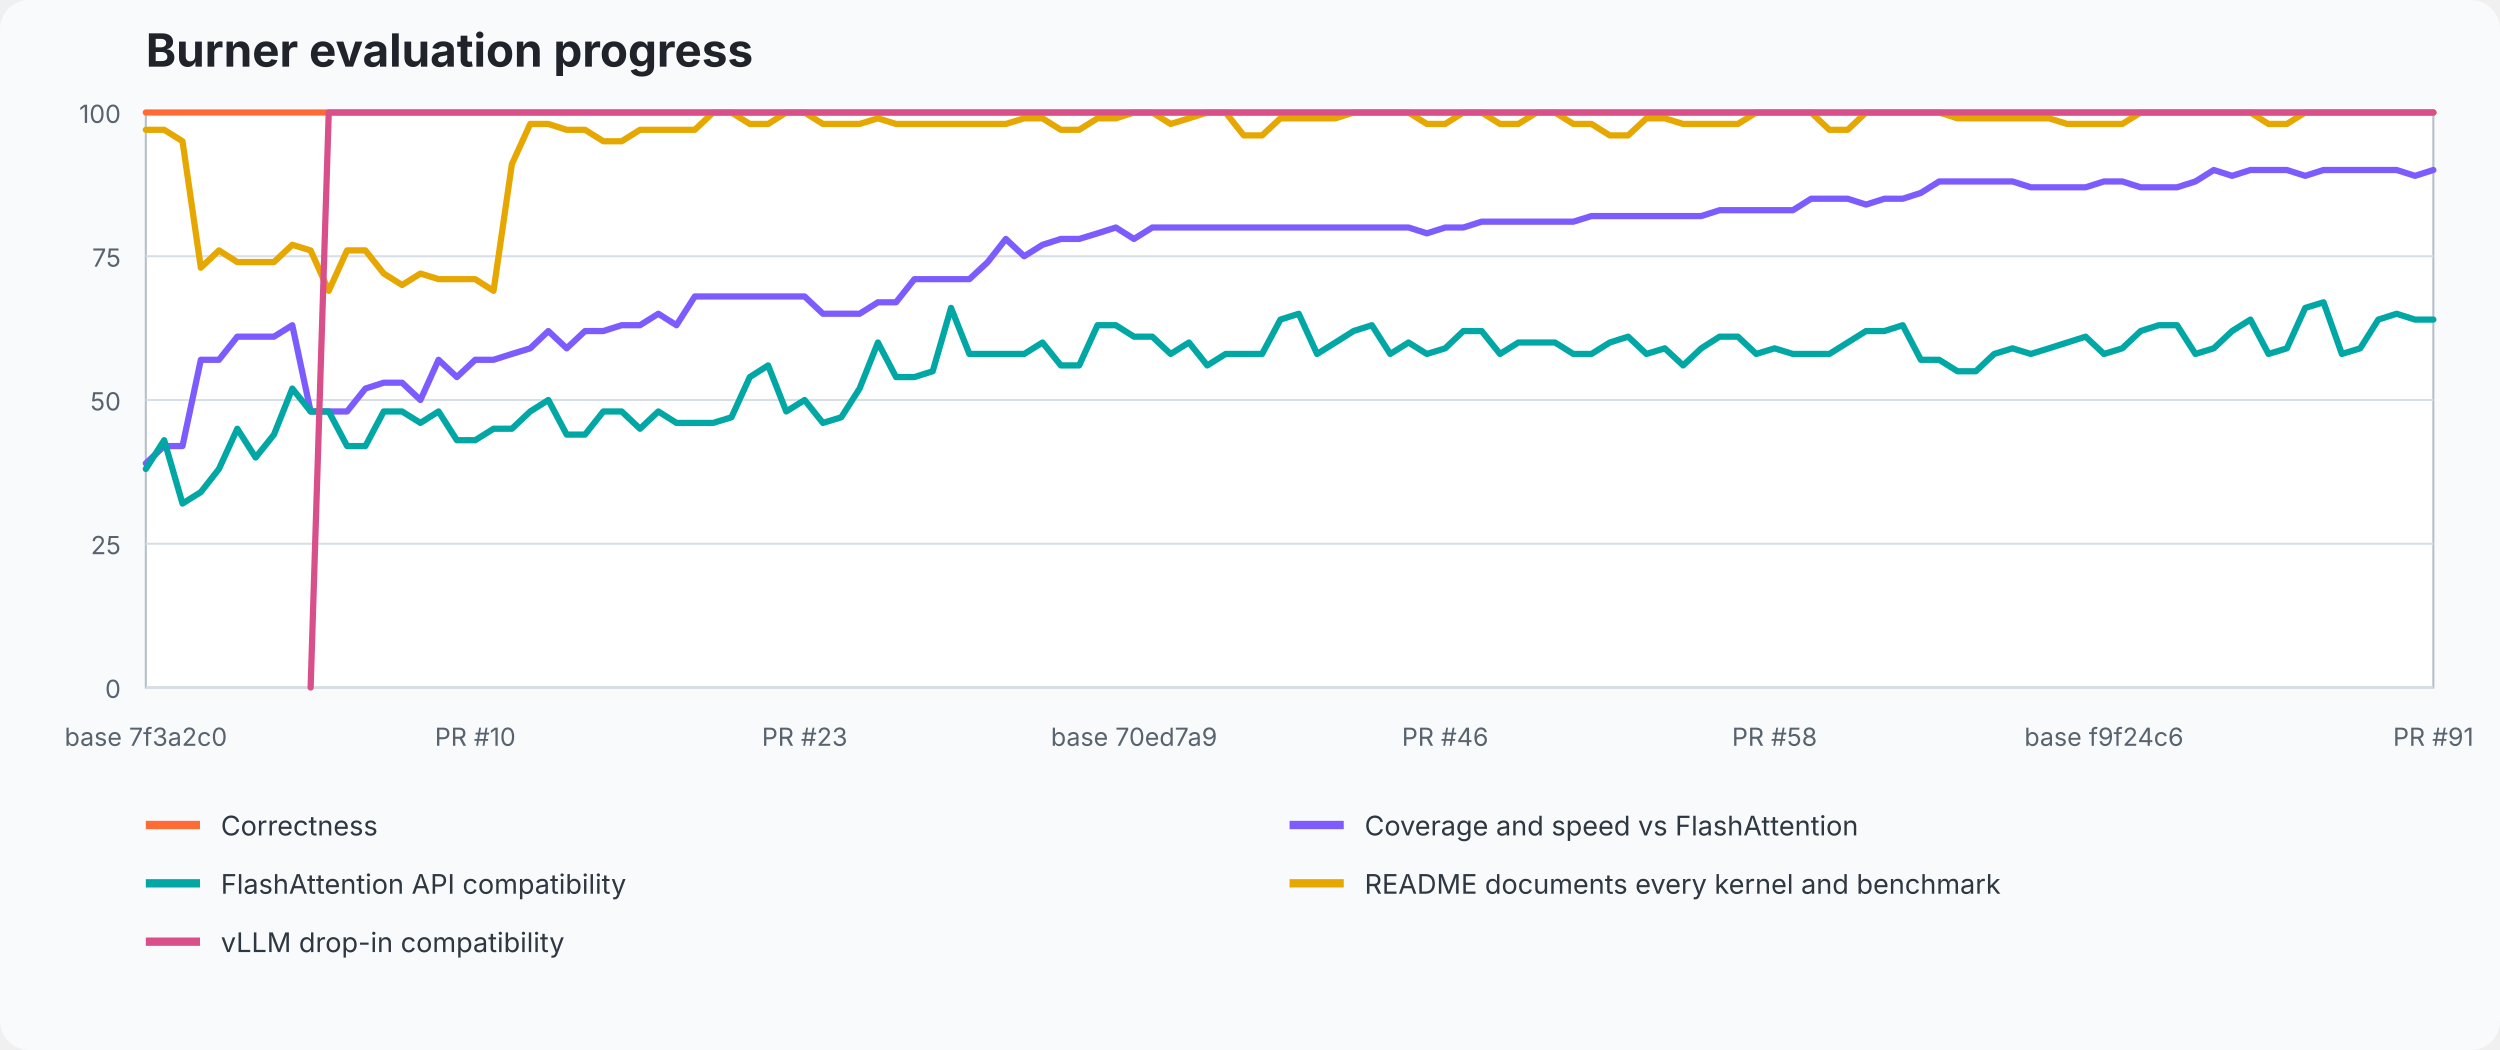
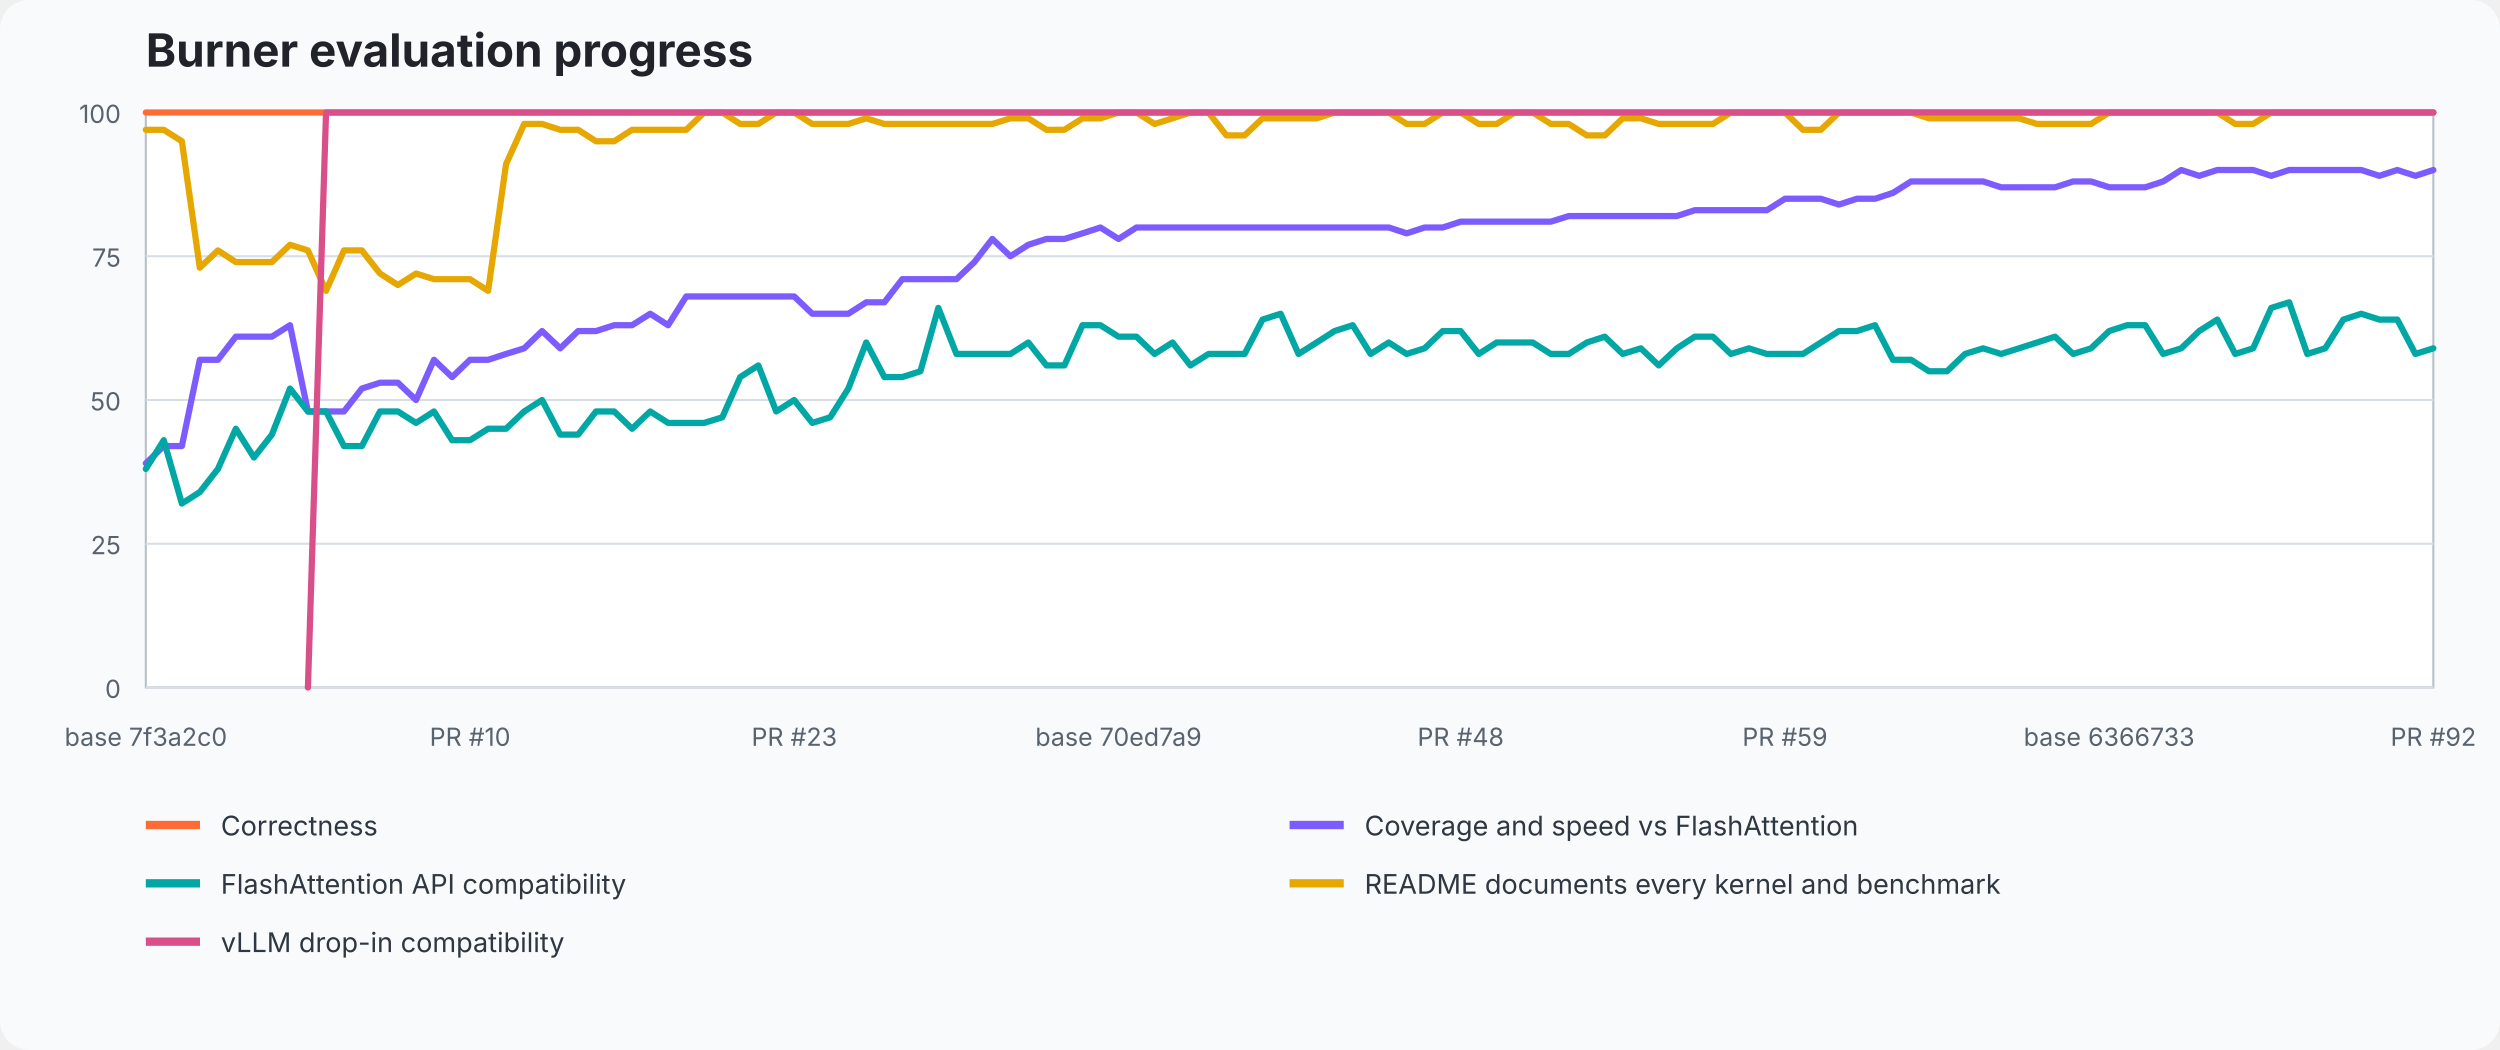
<svg xmlns="http://www.w3.org/2000/svg" width="1200" height="504" viewBox="0 0 1200 504" role="img" aria-labelledby="title desc">
  <style>text{font-family:ui-sans-serif,system-ui,-apple-system,BlinkMacSystemFont,"Segoe UI",sans-serif}.title{font-size:22px;font-weight:700;fill:#20242a}.axis{font-size:12px;fill:#59636e}.legend{font-size:13px;fill:#2f3740}.grid{stroke:#d8dee5;stroke-width:1}.plot{fill:#fff;stroke:#b7c0ca}</style>
  <rect width="100%" height="100%" fill="#f8fafc" rx="14" />
  <text x="70" y="32" class="title">Burner evaluation progress</text>
  <rect x="70" y="54" width="1098" height="276" class="plot" />
  <line x1="70" y1="330" x2="1168" y2="330" class="grid" />
  <text x="58" y="335" text-anchor="end" class="axis">0</text>
  <line x1="70" y1="261" x2="1168" y2="261" class="grid" />
  <text x="58" y="266" text-anchor="end" class="axis">25</text>
  <line x1="70" y1="192" x2="1168" y2="192" class="grid" />
  <text x="58" y="197" text-anchor="end" class="axis">50</text>
  <line x1="70" y1="123" x2="1168" y2="123" class="grid" />
  <text x="58" y="128" text-anchor="end" class="axis">75</text>
  <line x1="70" y1="54" x2="1168" y2="54" class="grid" />
  <text x="58" y="59" text-anchor="end" class="axis">100</text>
-   <polyline points="70.0,54.0 78.8,54.0 87.6,54.0 96.4,54.0 105.1,54.0 113.9,54.0 122.7,54.0 131.5,54.0 140.3,54.0 149.1,54.0 157.8,54.0 166.6,54.0 175.4,54.0 184.2,54.0 193.0,54.0 201.8,54.0 210.5,54.0 219.3,54.0 228.1,54.0 236.9,54.0 245.7,54.0 254.5,54.0 263.2,54.0 272.0,54.0 280.8,54.0 289.6,54.0 298.4,54.0 307.2,54.0 316.0,54.0 324.7,54.0 333.5,54.0 342.3,54.0 351.1,54.0 359.9,54.0 368.7,54.0 377.4,54.0 386.2,54.0 395.0,54.0 403.8,54.0 412.6,54.0 421.4,54.0 430.1,54.0 438.9,54.0 447.7,54.0 456.5,54.0 465.3,54.0 474.1,54.0 482.8,54.0 491.6,54.0 500.4,54.0 509.2,54.0 518.0,54.0 526.8,54.0 535.6,54.0 544.3,54.0 553.1,54.0 561.9,54.0 570.7,54.0 579.5,54.0 588.3,54.0 597.0,54.0 605.8,54.0 614.6,54.0 623.4,54.0 632.2,54.0 641.0,54.0 649.7,54.0 658.5,54.0 667.3,54.0 676.1,54.0 684.9,54.0 693.7,54.0 702.4,54.0 711.2,54.0 720.0,54.0 728.8,54.0 737.6,54.0 746.4,54.0 755.2,54.0 763.9,54.0 772.7,54.0 781.5,54.0 790.3,54.0 799.1,54.0 807.9,54.0 816.6,54.0 825.4,54.0 834.2,54.0 843.0,54.0 851.8,54.0 860.6,54.0 869.3,54.0 878.1,54.0 886.9,54.0 895.7,54.0 904.5,54.0 913.3,54.0 922.0,54.0 930.8,54.0 939.6,54.0 948.4,54.0 957.2,54.0 966.0,54.0 974.8,54.0 983.5,54.0 992.3,54.0 1001.1,54.0 1009.9,54.0 1018.7,54.0 1027.5,54.0 1036.2,54.0 1045.0,54.0 1053.8,54.0 1062.6,54.0 1071.4,54.0 1080.2,54.0 1088.9,54.0 1097.7,54.0 1106.5,54.0 1115.3,54.0 1124.1,54.0 1132.9,54.0 1141.6,54.0 1150.4,54.0 1159.2,54.0 1168.0,54.0" fill="none" stroke="#ff6b35" stroke-width="3" stroke-linejoin="round" stroke-linecap="round" />
-   <polyline points="70.0,222.4 78.8,214.1 87.6,214.1 96.4,172.7 105.1,172.7 113.9,161.6 122.7,161.6 131.5,161.6 140.3,156.1 149.1,197.5 157.8,197.5 166.6,197.5 175.4,186.5 184.2,183.7 193.0,183.7 201.8,192.0 210.5,172.7 219.3,181.0 228.1,172.7 236.9,172.7 245.7,169.9 254.5,167.2 263.2,158.9 272.0,167.2 280.8,158.9 289.6,158.9 298.4,156.1 307.2,156.1 316.0,150.6 324.7,156.1 333.5,142.3 342.3,142.3 351.1,142.3 359.9,142.3 368.7,142.3 377.4,142.3 386.2,142.3 395.0,150.6 403.8,150.6 412.6,150.6 421.4,145.1 430.1,145.1 438.9,134.0 447.7,134.0 456.5,134.0 465.3,134.0 474.1,125.8 482.8,114.7 491.6,123.0 500.4,117.5 509.2,114.7 518.0,114.7 526.8,112.0 535.6,109.2 544.3,114.7 553.1,109.2 561.9,109.2 570.7,109.2 579.5,109.2 588.3,109.2 597.0,109.2 605.8,109.2 614.6,109.2 623.4,109.2 632.2,109.2 641.0,109.2 649.7,109.2 658.5,109.2 667.3,109.2 676.1,109.2 684.9,112.0 693.7,109.2 702.4,109.2 711.2,106.4 720.0,106.4 728.8,106.4 737.6,106.4 746.4,106.4 755.2,106.4 763.9,103.7 772.7,103.7 781.5,103.7 790.3,103.7 799.1,103.7 807.9,103.7 816.6,103.7 825.4,100.9 834.2,100.9 843.0,100.9 851.8,100.9 860.6,100.9 869.3,95.4 878.1,95.4 886.9,95.4 895.7,98.2 904.5,95.4 913.3,95.4 922.0,92.6 930.8,87.1 939.6,87.1 948.4,87.1 957.2,87.1 966.0,87.1 974.8,89.9 983.5,89.9 992.3,89.9 1001.1,89.9 1009.9,87.1 1018.7,87.1 1027.5,89.9 1036.2,89.9 1045.0,89.9 1053.8,87.1 1062.6,81.6 1071.4,84.4 1080.2,81.6 1088.9,81.6 1097.7,81.6 1106.5,84.4 1115.3,81.6 1124.1,81.6 1132.9,81.6 1141.6,81.6 1150.4,81.6 1159.2,84.4 1168.0,81.6" fill="none" stroke="#7c5cff" stroke-width="3" stroke-linejoin="round" stroke-linecap="round" />
-   <polyline points="70.0,225.1 78.8,211.3 87.6,241.7 96.4,236.2 105.1,225.1 113.9,205.8 122.7,219.6 131.5,208.6 140.3,186.5 149.1,197.5 157.8,197.5 166.6,214.1 175.4,214.1 184.2,197.5 193.0,197.5 201.8,203.0 210.5,197.5 219.3,211.3 228.1,211.3 236.9,205.8 245.7,205.8 254.5,197.5 263.2,192.0 272.0,208.6 280.8,208.6 289.6,197.5 298.4,197.5 307.2,205.8 316.0,197.5 324.7,203.0 333.5,203.0 342.3,203.0 351.1,200.3 359.9,181.0 368.7,175.4 377.4,197.5 386.2,192.0 395.0,203.0 403.8,200.3 412.6,186.5 421.4,164.4 430.1,181.0 438.9,181.0 447.7,178.2 456.5,147.8 465.3,169.9 474.1,169.9 482.8,169.9 491.6,169.9 500.4,164.4 509.2,175.4 518.0,175.4 526.8,156.1 535.6,156.1 544.3,161.6 553.1,161.6 561.9,169.9 570.7,164.4 579.5,175.4 588.3,169.9 597.0,169.9 605.8,169.9 614.6,153.4 623.4,150.6 632.2,169.9 641.0,164.4 649.7,158.9 658.5,156.1 667.3,169.9 676.1,164.4 684.9,169.9 693.7,167.2 702.4,158.9 711.2,158.9 720.0,169.9 728.8,164.4 737.6,164.4 746.4,164.4 755.2,169.9 763.9,169.9 772.7,164.4 781.5,161.6 790.3,169.9 799.1,167.2 807.9,175.4 816.6,167.2 825.4,161.6 834.2,161.6 843.0,169.9 851.8,167.2 860.6,169.9 869.3,169.9 878.1,169.9 886.9,164.4 895.7,158.9 904.5,158.9 913.3,156.1 922.0,172.7 930.8,172.7 939.6,178.2 948.4,178.2 957.2,169.9 966.0,167.2 974.8,169.9 983.5,167.2 992.3,164.4 1001.1,161.6 1009.9,169.9 1018.7,167.2 1027.5,158.9 1036.2,156.1 1045.0,156.1 1053.8,169.9 1062.6,167.2 1071.4,158.9 1080.2,153.4 1088.9,169.9 1097.7,167.2 1106.5,147.8 1115.3,145.1 1124.1,169.9 1132.9,167.2 1141.6,153.4 1150.4,150.6 1159.2,153.4 1168.0,153.4" fill="none" stroke="#00a7a5" stroke-width="3" stroke-linejoin="round" stroke-linecap="round" />
-   <polyline points="70.0,62.3 78.8,62.3 87.6,67.8 96.4,128.5 105.1,120.2 113.9,125.8 122.7,125.8 131.5,125.8 140.3,117.5 149.1,120.2 157.8,139.6 166.6,120.2 175.4,120.2 184.2,131.3 193.0,136.8 201.8,131.3 210.5,134.0 219.3,134.0 228.1,134.0 236.9,139.6 245.7,78.8 254.5,59.5 263.2,59.5 272.0,62.3 280.8,62.3 289.6,67.8 298.4,67.8 307.2,62.3 316.0,62.3 324.7,62.3 333.5,62.3 342.3,54.0 351.1,54.0 359.9,59.5 368.7,59.5 377.4,54.0 386.2,54.0 395.0,59.5 403.8,59.5 412.6,59.5 421.4,56.8 430.1,59.5 438.9,59.5 447.7,59.5 456.5,59.5 465.3,59.5 474.1,59.5 482.8,59.5 491.6,56.8 500.4,56.8 509.2,62.3 518.0,62.3 526.8,56.8 535.6,56.8 544.3,54.0 553.1,54.0 561.9,59.5 570.7,56.8 579.5,54.0 588.3,54.0 597.0,65.0 605.8,65.0 614.6,56.8 623.4,56.8 632.2,56.8 641.0,56.8 649.7,54.0 658.5,54.0 667.3,54.0 676.1,54.0 684.9,59.5 693.7,59.5 702.4,54.0 711.2,54.0 720.0,59.5 728.8,59.5 737.6,54.0 746.4,54.0 755.2,59.5 763.9,59.5 772.7,65.0 781.5,65.0 790.3,56.8 799.1,56.8 807.9,59.5 816.6,59.5 825.4,59.5 834.2,59.5 843.0,54.0 851.8,54.0 860.6,54.0 869.3,54.0 878.1,62.3 886.9,62.3 895.7,54.0 904.5,54.0 913.3,54.0 922.0,54.0 930.8,54.0 939.6,56.8 948.4,56.8 957.2,56.8 966.0,56.8 974.8,56.8 983.5,56.8 992.3,59.5 1001.1,59.5 1009.9,59.5 1018.7,59.5 1027.5,54.0 1036.2,54.0 1045.0,54.0 1053.8,54.0 1062.6,54.0 1071.4,54.0 1080.2,54.0 1088.9,59.5 1097.7,59.5 1106.5,54.0 1115.3,54.0 1124.1,54.0 1132.9,54.0 1141.6,54.0 1150.4,54.0 1159.2,54.0 1168.0,54.0" fill="none" stroke="#e6a700" stroke-width="3" stroke-linejoin="round" stroke-linecap="round" />
-   <polyline points="149.1,330.0 157.8,54.0 166.6,54.0 175.4,54.0 184.2,54.0 193.0,54.0 201.8,54.0 210.5,54.0 219.3,54.0 228.1,54.0 236.9,54.0 245.7,54.0 254.5,54.0 263.2,54.0 272.0,54.0 280.8,54.0 289.6,54.0 298.4,54.0 307.2,54.0 316.0,54.0 324.7,54.0 333.5,54.0 342.3,54.0 351.1,54.0 359.9,54.0 368.7,54.0 377.4,54.0 386.2,54.0 395.0,54.0 403.8,54.0 412.6,54.0 421.4,54.0 430.1,54.0 438.9,54.0 447.7,54.0 456.5,54.0 465.3,54.0 474.1,54.0 482.8,54.0 491.6,54.0 500.4,54.0 509.2,54.0 518.0,54.0 526.8,54.0 535.6,54.0 544.3,54.0 553.1,54.0 561.9,54.0 570.7,54.0 579.5,54.0 588.3,54.0 597.0,54.0 605.8,54.0 614.6,54.0 623.4,54.0 632.2,54.0 641.0,54.0 649.7,54.0 658.5,54.0 667.3,54.0 676.1,54.0 684.9,54.0 693.7,54.0 702.4,54.0 711.2,54.0 720.0,54.0 728.8,54.0 737.6,54.0 746.4,54.0 755.2,54.0 763.9,54.0 772.7,54.0 781.5,54.0 790.3,54.0 799.1,54.0 807.9,54.0 816.6,54.0 825.4,54.0 834.2,54.0 843.0,54.0 851.8,54.0 860.6,54.0 869.3,54.0 878.1,54.0 886.9,54.0 895.7,54.0 904.5,54.0 913.3,54.0 922.0,54.0 930.8,54.0 939.6,54.0 948.4,54.0 957.2,54.0 966.0,54.0 974.8,54.0 983.5,54.0 992.3,54.0 1001.1,54.0 1009.9,54.0 1018.7,54.0 1027.5,54.0 1036.2,54.0 1045.0,54.0 1053.8,54.0 1062.6,54.0 1071.4,54.0 1080.2,54.0 1088.9,54.0 1097.7,54.0 1106.5,54.0 1115.3,54.0 1124.1,54.0 1132.9,54.0 1141.6,54.0 1150.4,54.0 1159.2,54.0 1168.0,54.0" fill="none" stroke="#d94f8a" stroke-width="3" stroke-linejoin="round" stroke-linecap="round" />
+   <polyline points="70.0,54.0 78.6,54.0 87.3,54.0 95.9,54.0 104.6,54.0 113.2,54.0 121.9,54.0 130.5,54.0 139.2,54.0 147.8,54.0 156.5,54.0 165.1,54.0 173.7,54.0 182.4,54.0 191.0,54.0 199.7,54.0 208.3,54.0 217.0,54.0 225.6,54.0 234.3,54.0 242.9,54.0 251.6,54.0 260.2,54.0 268.9,54.0 277.5,54.0 286.1,54.0 294.8,54.0 303.4,54.0 312.1,54.0 320.7,54.0 329.4,54.0 338.0,54.0 346.7,54.0 355.3,54.0 364.0,54.0 372.6,54.0 381.2,54.0 389.9,54.0 398.5,54.0 407.2,54.0 415.8,54.0 424.5,54.0 433.1,54.0 441.8,54.0 450.4,54.0 459.1,54.0 467.7,54.0 476.3,54.0 485.0,54.0 493.6,54.0 502.3,54.0 510.9,54.0 519.6,54.0 528.2,54.0 536.9,54.0 545.5,54.0 554.2,54.0 562.8,54.0 571.4,54.0 580.1,54.0 588.7,54.0 597.4,54.0 606.0,54.0 614.7,54.0 623.3,54.0 632.0,54.0 640.6,54.0 649.3,54.0 657.9,54.0 666.6,54.0 675.2,54.0 683.8,54.0 692.5,54.0 701.1,54.0 709.8,54.0 718.4,54.0 727.1,54.0 735.7,54.0 744.4,54.0 753.0,54.0 761.7,54.0 770.3,54.0 778.9,54.0 787.6,54.0 796.2,54.0 804.9,54.0 813.5,54.0 822.2,54.0 830.8,54.0 839.5,54.0 848.1,54.0 856.8,54.0 865.4,54.0 874.0,54.0 882.7,54.0 891.3,54.0 900.0,54.0 908.6,54.0 917.3,54.0 925.9,54.0 934.6,54.0 943.2,54.0 951.9,54.0 960.5,54.0 969.1,54.0 977.8,54.0 986.4,54.0 995.1,54.0 1003.7,54.0 1012.4,54.0 1021.0,54.0 1029.7,54.0 1038.3,54.0 1047.0,54.0 1055.6,54.0 1064.3,54.0 1072.9,54.0 1081.5,54.0 1090.2,54.0 1098.8,54.0 1107.5,54.0 1116.1,54.0 1124.8,54.0 1133.4,54.0 1142.1,54.0 1150.7,54.0 1159.4,54.0 1168.0,54.0" fill="none" stroke="#ff6b35" stroke-width="3" stroke-linejoin="round" stroke-linecap="round" />
+   <polyline points="70.0,222.4 78.6,214.1 87.3,214.1 95.9,172.7 104.6,172.7 113.2,161.6 121.9,161.6 130.5,161.6 139.2,156.1 147.8,197.5 156.5,197.5 165.1,197.5 173.7,186.5 182.4,183.7 191.0,183.7 199.7,192.0 208.3,172.7 217.0,181.0 225.6,172.7 234.3,172.7 242.9,169.9 251.6,167.2 260.2,158.9 268.9,167.2 277.5,158.9 286.1,158.9 294.8,156.1 303.4,156.1 312.1,150.6 320.7,156.1 329.4,142.3 338.0,142.3 346.7,142.3 355.3,142.3 364.0,142.3 372.6,142.3 381.2,142.3 389.9,150.6 398.5,150.6 407.2,150.6 415.8,145.1 424.5,145.1 433.1,134.0 441.8,134.0 450.4,134.0 459.1,134.0 467.7,125.8 476.3,114.7 485.0,123.0 493.6,117.5 502.3,114.7 510.9,114.7 519.6,112.0 528.2,109.2 536.9,114.7 545.5,109.2 554.2,109.2 562.8,109.2 571.4,109.2 580.1,109.2 588.7,109.2 597.4,109.2 606.0,109.2 614.7,109.2 623.3,109.2 632.0,109.2 640.6,109.2 649.3,109.2 657.9,109.2 666.6,109.2 675.2,112.0 683.8,109.2 692.5,109.2 701.1,106.4 709.8,106.4 718.4,106.4 727.1,106.4 735.7,106.4 744.4,106.4 753.0,103.7 761.7,103.7 770.3,103.7 778.9,103.7 787.6,103.7 796.2,103.7 804.9,103.7 813.5,100.9 822.2,100.9 830.8,100.9 839.5,100.9 848.1,100.9 856.8,95.4 865.4,95.4 874.0,95.4 882.7,98.2 891.3,95.4 900.0,95.4 908.6,92.6 917.3,87.1 925.9,87.1 934.6,87.1 943.2,87.1 951.9,87.1 960.5,89.9 969.1,89.9 977.8,89.9 986.4,89.9 995.1,87.1 1003.7,87.1 1012.4,89.9 1021.0,89.9 1029.7,89.9 1038.3,87.1 1047.0,81.6 1055.6,84.4 1064.3,81.6 1072.9,81.6 1081.5,81.6 1090.2,84.4 1098.8,81.6 1107.5,81.6 1116.1,81.6 1124.8,81.6 1133.4,81.6 1142.1,84.4 1150.7,81.6 1159.4,84.4 1168.0,81.6" fill="none" stroke="#7c5cff" stroke-width="3" stroke-linejoin="round" stroke-linecap="round" />
+   <polyline points="70.0,225.1 78.6,211.3 87.3,241.7 95.9,236.2 104.6,225.1 113.2,205.8 121.9,219.6 130.5,208.6 139.2,186.5 147.8,197.5 156.5,197.5 165.1,214.1 173.7,214.1 182.4,197.5 191.0,197.5 199.7,203.0 208.3,197.5 217.0,211.3 225.6,211.3 234.3,205.8 242.9,205.8 251.6,197.5 260.2,192.0 268.9,208.6 277.5,208.6 286.1,197.5 294.8,197.5 303.4,205.8 312.1,197.5 320.7,203.0 329.4,203.0 338.0,203.0 346.7,200.3 355.3,181.0 364.0,175.4 372.6,197.5 381.2,192.0 389.9,203.0 398.5,200.3 407.2,186.5 415.8,164.4 424.5,181.0 433.1,181.0 441.8,178.2 450.4,147.8 459.1,169.9 467.7,169.9 476.3,169.9 485.0,169.9 493.6,164.4 502.3,175.4 510.9,175.4 519.6,156.1 528.2,156.1 536.9,161.6 545.5,161.6 554.2,169.9 562.8,164.4 571.4,175.4 580.1,169.9 588.7,169.9 597.4,169.9 606.0,153.4 614.7,150.6 623.3,169.9 632.0,164.4 640.6,158.9 649.3,156.1 657.9,169.9 666.6,164.4 675.2,169.9 683.8,167.2 692.5,158.9 701.1,158.9 709.8,169.9 718.4,164.4 727.1,164.4 735.7,164.4 744.4,169.9 753.0,169.9 761.7,164.4 770.3,161.6 778.9,169.9 787.6,167.2 796.2,175.4 804.9,167.2 813.5,161.6 822.2,161.6 830.8,169.9 839.5,167.2 848.1,169.9 856.8,169.9 865.4,169.9 874.0,164.4 882.7,158.9 891.3,158.9 900.0,156.1 908.6,172.7 917.3,172.7 925.9,178.2 934.6,178.2 943.2,169.9 951.9,167.2 960.5,169.9 969.1,167.2 977.8,164.4 986.4,161.6 995.1,169.9 1003.7,167.2 1012.4,158.9 1021.0,156.1 1029.7,156.1 1038.3,169.9 1047.0,167.2 1055.6,158.9 1064.3,153.4 1072.9,169.9 1081.5,167.2 1090.2,147.8 1098.8,145.1 1107.5,169.9 1116.1,167.2 1124.8,153.4 1133.4,150.6 1142.1,153.4 1150.7,153.4 1159.4,169.9 1168.0,167.2" fill="none" stroke="#00a7a5" stroke-width="3" stroke-linejoin="round" stroke-linecap="round" />
+   <polyline points="70.0,62.3 78.6,62.3 87.3,67.8 95.9,128.5 104.6,120.2 113.2,125.8 121.9,125.8 130.5,125.8 139.2,117.5 147.8,120.2 156.5,139.6 165.1,120.2 173.7,120.2 182.4,131.3 191.0,136.8 199.7,131.3 208.3,134.0 217.0,134.0 225.6,134.0 234.3,139.6 242.9,78.8 251.6,59.5 260.2,59.5 268.9,62.3 277.5,62.3 286.1,67.8 294.8,67.8 303.4,62.3 312.1,62.3 320.7,62.3 329.4,62.3 338.0,54.0 346.7,54.0 355.3,59.5 364.0,59.5 372.6,54.0 381.2,54.0 389.9,59.5 398.5,59.5 407.2,59.5 415.8,56.8 424.5,59.5 433.1,59.5 441.8,59.5 450.4,59.5 459.1,59.5 467.7,59.5 476.3,59.5 485.0,56.8 493.6,56.8 502.3,62.3 510.9,62.3 519.6,56.8 528.2,56.8 536.9,54.0 545.5,54.0 554.2,59.5 562.8,56.8 571.4,54.0 580.1,54.0 588.7,65.0 597.4,65.0 606.0,56.8 614.7,56.8 623.3,56.8 632.0,56.8 640.6,54.0 649.3,54.0 657.9,54.0 666.6,54.0 675.2,59.5 683.8,59.5 692.5,54.0 701.1,54.0 709.8,59.5 718.4,59.5 727.1,54.0 735.7,54.0 744.4,59.5 753.0,59.5 761.7,65.0 770.3,65.0 778.9,56.8 787.6,56.8 796.2,59.5 804.9,59.5 813.5,59.5 822.2,59.5 830.8,54.0 839.5,54.0 848.1,54.0 856.8,54.0 865.4,62.3 874.0,62.3 882.7,54.0 891.3,54.0 900.0,54.0 908.6,54.0 917.3,54.0 925.9,56.8 934.6,56.8 943.2,56.8 951.9,56.8 960.5,56.8 969.1,56.8 977.8,59.5 986.4,59.5 995.1,59.5 1003.7,59.5 1012.4,54.0 1021.0,54.0 1029.7,54.0 1038.3,54.0 1047.0,54.0 1055.6,54.0 1064.3,54.0 1072.9,59.5 1081.5,59.5 1090.2,54.0 1098.8,54.0 1107.5,54.0 1116.1,54.0 1124.8,54.0 1133.4,54.0 1142.1,54.0 1150.7,54.0 1159.4,54.0 1168.0,54.0" fill="none" stroke="#e6a700" stroke-width="3" stroke-linejoin="round" stroke-linecap="round" />
+   <polyline points="147.8,330.0 156.5,54.0 165.1,54.0 173.7,54.0 182.4,54.0 191.0,54.0 199.7,54.0 208.3,54.0 217.0,54.0 225.6,54.0 234.3,54.0 242.9,54.0 251.6,54.0 260.2,54.0 268.9,54.0 277.5,54.0 286.1,54.0 294.8,54.0 303.4,54.0 312.1,54.0 320.7,54.0 329.4,54.0 338.0,54.0 346.7,54.0 355.3,54.0 364.0,54.0 372.6,54.0 381.2,54.0 389.9,54.0 398.5,54.0 407.2,54.0 415.8,54.0 424.5,54.0 433.1,54.0 441.8,54.0 450.4,54.0 459.1,54.0 467.7,54.0 476.3,54.0 485.0,54.0 493.6,54.0 502.3,54.0 510.9,54.0 519.6,54.0 528.2,54.0 536.9,54.0 545.5,54.0 554.2,54.0 562.8,54.0 571.4,54.0 580.1,54.0 588.7,54.0 597.4,54.0 606.0,54.0 614.7,54.0 623.3,54.0 632.0,54.0 640.6,54.0 649.3,54.0 657.9,54.0 666.6,54.0 675.2,54.0 683.8,54.0 692.5,54.0 701.1,54.0 709.8,54.0 718.4,54.0 727.1,54.0 735.7,54.0 744.4,54.0 753.0,54.0 761.7,54.0 770.3,54.0 778.9,54.0 787.6,54.0 796.2,54.0 804.9,54.0 813.5,54.0 822.2,54.0 830.8,54.0 839.5,54.0 848.1,54.0 856.8,54.0 865.4,54.0 874.0,54.0 882.7,54.0 891.3,54.0 900.0,54.0 908.6,54.0 917.3,54.0 925.9,54.0 934.6,54.0 943.2,54.0 951.9,54.0 960.5,54.0 969.1,54.0 977.8,54.0 986.4,54.0 995.1,54.0 1003.7,54.0 1012.4,54.0 1021.0,54.0 1029.7,54.0 1038.3,54.0 1047.0,54.0 1055.6,54.0 1064.3,54.0 1072.9,54.0 1081.5,54.0 1090.2,54.0 1098.8,54.0 1107.5,54.0 1116.1,54.0 1124.8,54.0 1133.4,54.0 1142.1,54.0 1150.7,54.0 1159.4,54.0 1168.0,54.0" fill="none" stroke="#d94f8a" stroke-width="3" stroke-linejoin="round" stroke-linecap="round" />
  <text x="70" y="358" text-anchor="middle" class="axis">base 7f3a2c0</text>
-   <text x="228.112" y="358" text-anchor="middle" class="axis">PR #10</text>
-   <text x="386.224" y="358" text-anchor="middle" class="axis">PR #23</text>
-   <text x="544.336" y="358" text-anchor="middle" class="axis">base 70ed7a9</text>
-   <text x="693.664" y="358" text-anchor="middle" class="axis">PR #46</text>
-   <text x="851.776" y="358" text-anchor="middle" class="axis">PR #58</text>
-   <text x="1009.888" y="358" text-anchor="middle" class="axis">base f9f24c6</text>
-   <text x="1168" y="358" text-anchor="middle" class="axis">PR #91</text>
+   <text x="225.622" y="358" text-anchor="middle" class="axis">PR #10</text>
+   <text x="381.244" y="358" text-anchor="middle" class="axis">PR #23</text>
+   <text x="536.866" y="358" text-anchor="middle" class="axis">base 70ed7a9</text>
+   <text x="701.134" y="358" text-anchor="middle" class="axis">PR #48</text>
+   <text x="856.756" y="358" text-anchor="middle" class="axis">PR #59</text>
+   <text x="1012.378" y="358" text-anchor="middle" class="axis">base 6366733</text>
+   <text x="1168" y="358" text-anchor="middle" class="axis">PR #92</text>
  <line x1="70" y1="396" x2="96" y2="396" stroke="#ff6b35" stroke-width="4" />
  <text x="106" y="401" class="legend">Correctness</text>
  <line x1="619" y1="396" x2="645" y2="396" stroke="#7c5cff" stroke-width="4" />
  <text x="655" y="401" class="legend">Coverage and speed vs FlashAttention</text>
  <line x1="70" y1="424" x2="96" y2="424" stroke="#00a7a5" stroke-width="4" />
  <text x="106" y="429" class="legend">FlashAttention API compatibility</text>
  <line x1="619" y1="424" x2="645" y2="424" stroke="#e6a700" stroke-width="4" />
  <text x="655" y="429" class="legend">README documents every kernel and benchmark</text>
  <line x1="70" y1="452" x2="96" y2="452" stroke="#d94f8a" stroke-width="4" />
  <text x="106" y="457" class="legend">vLLM drop-in compatibility</text>
</svg>
